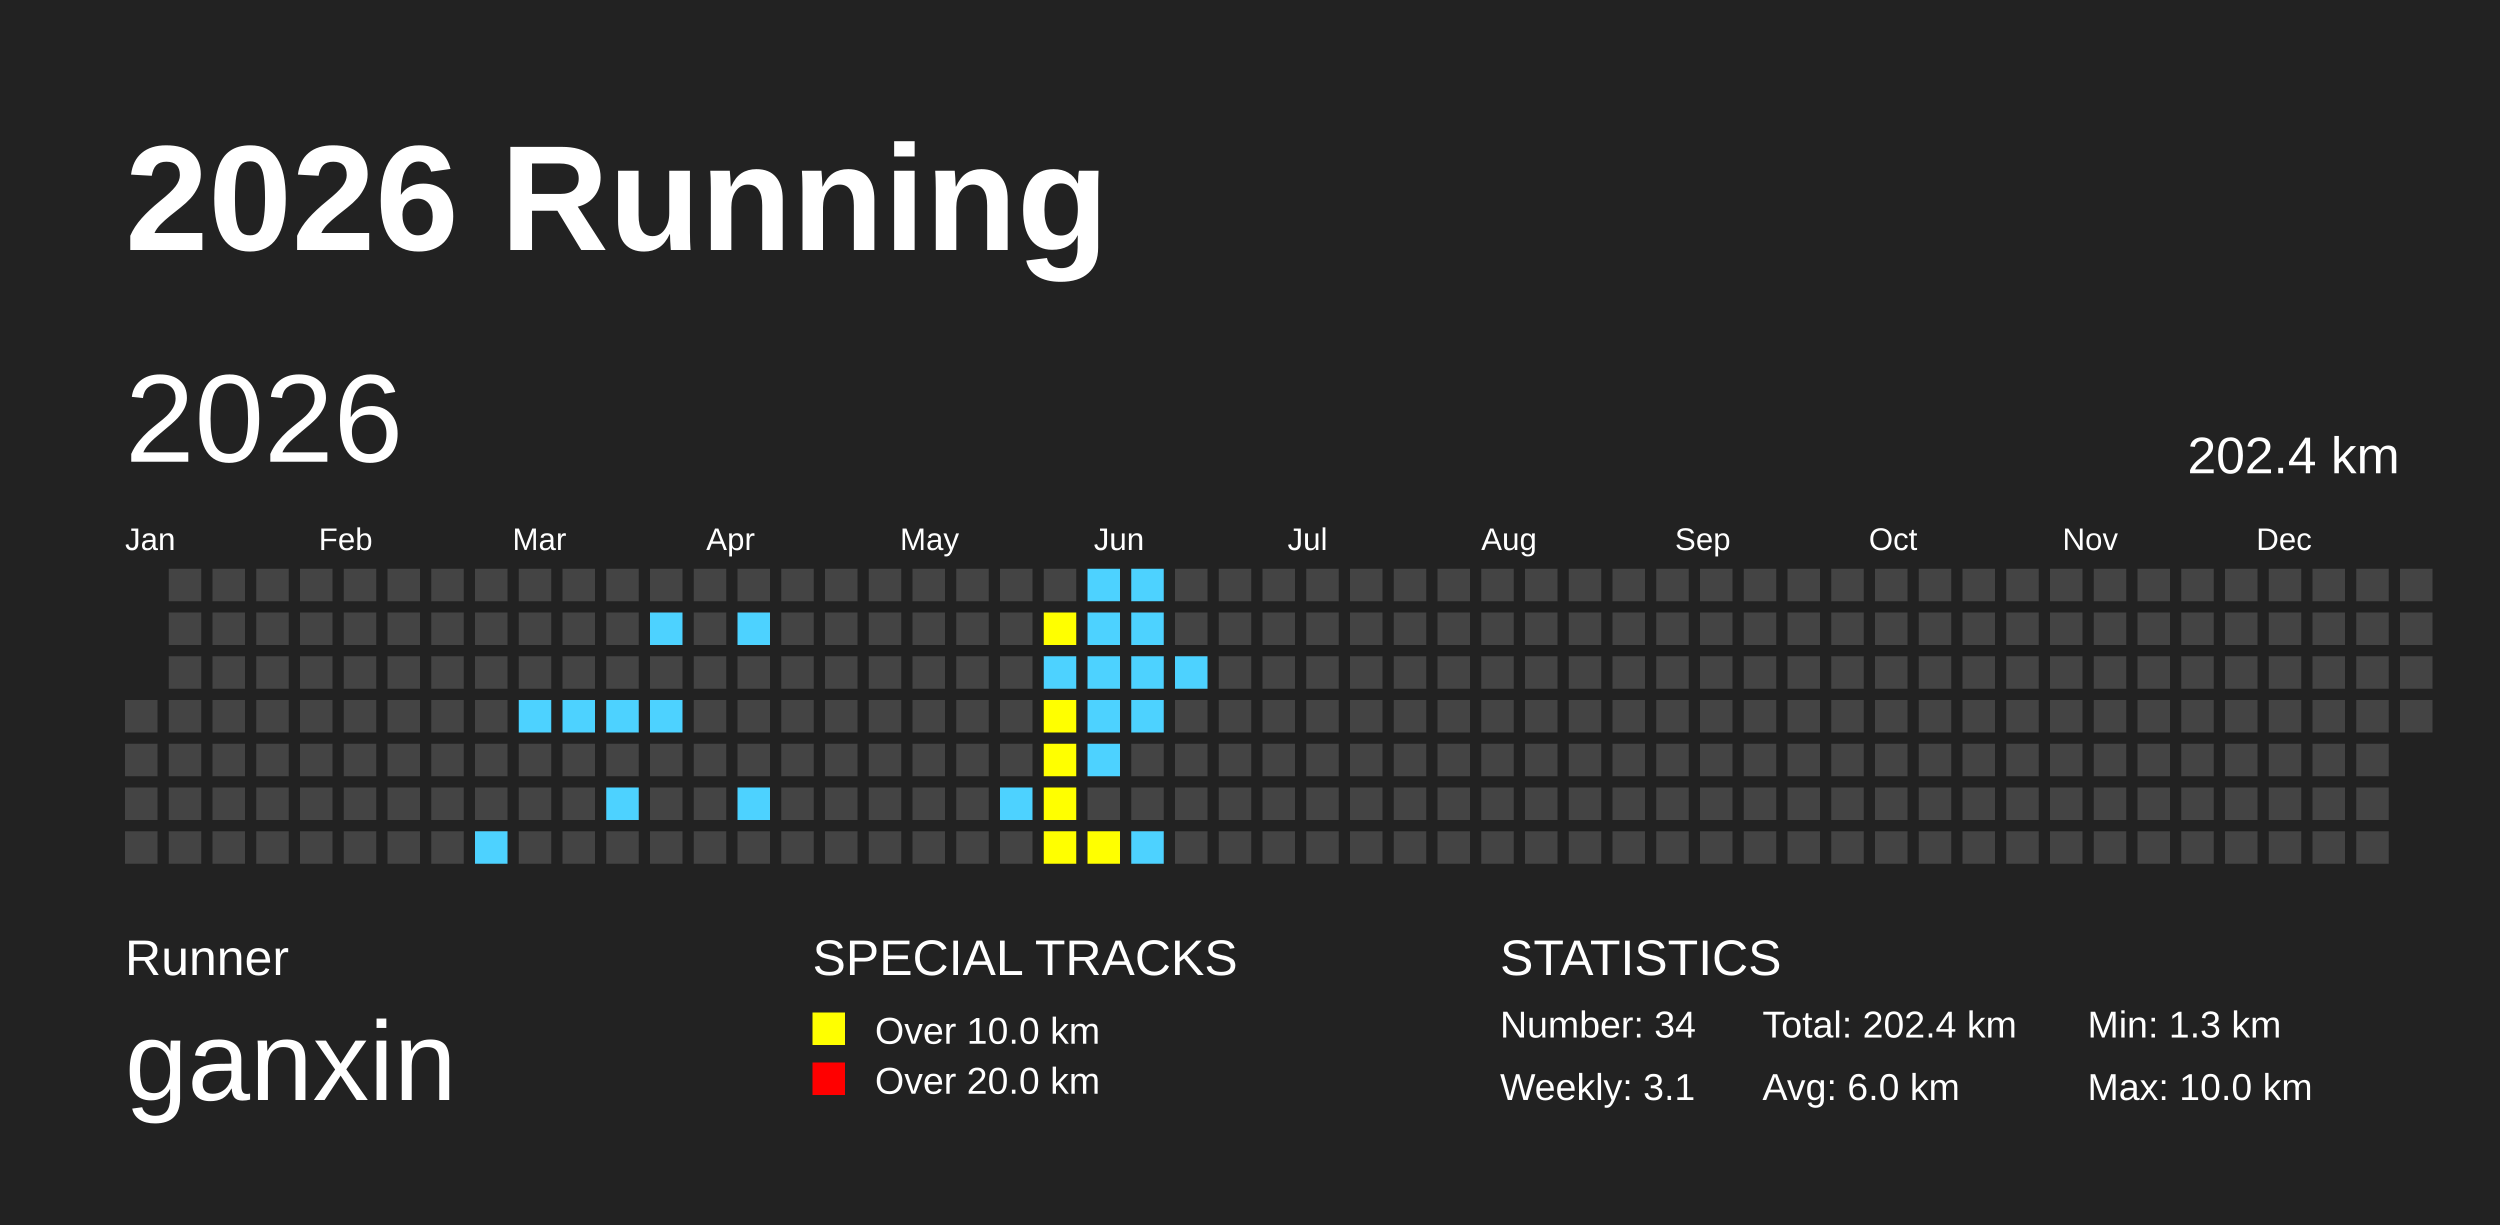
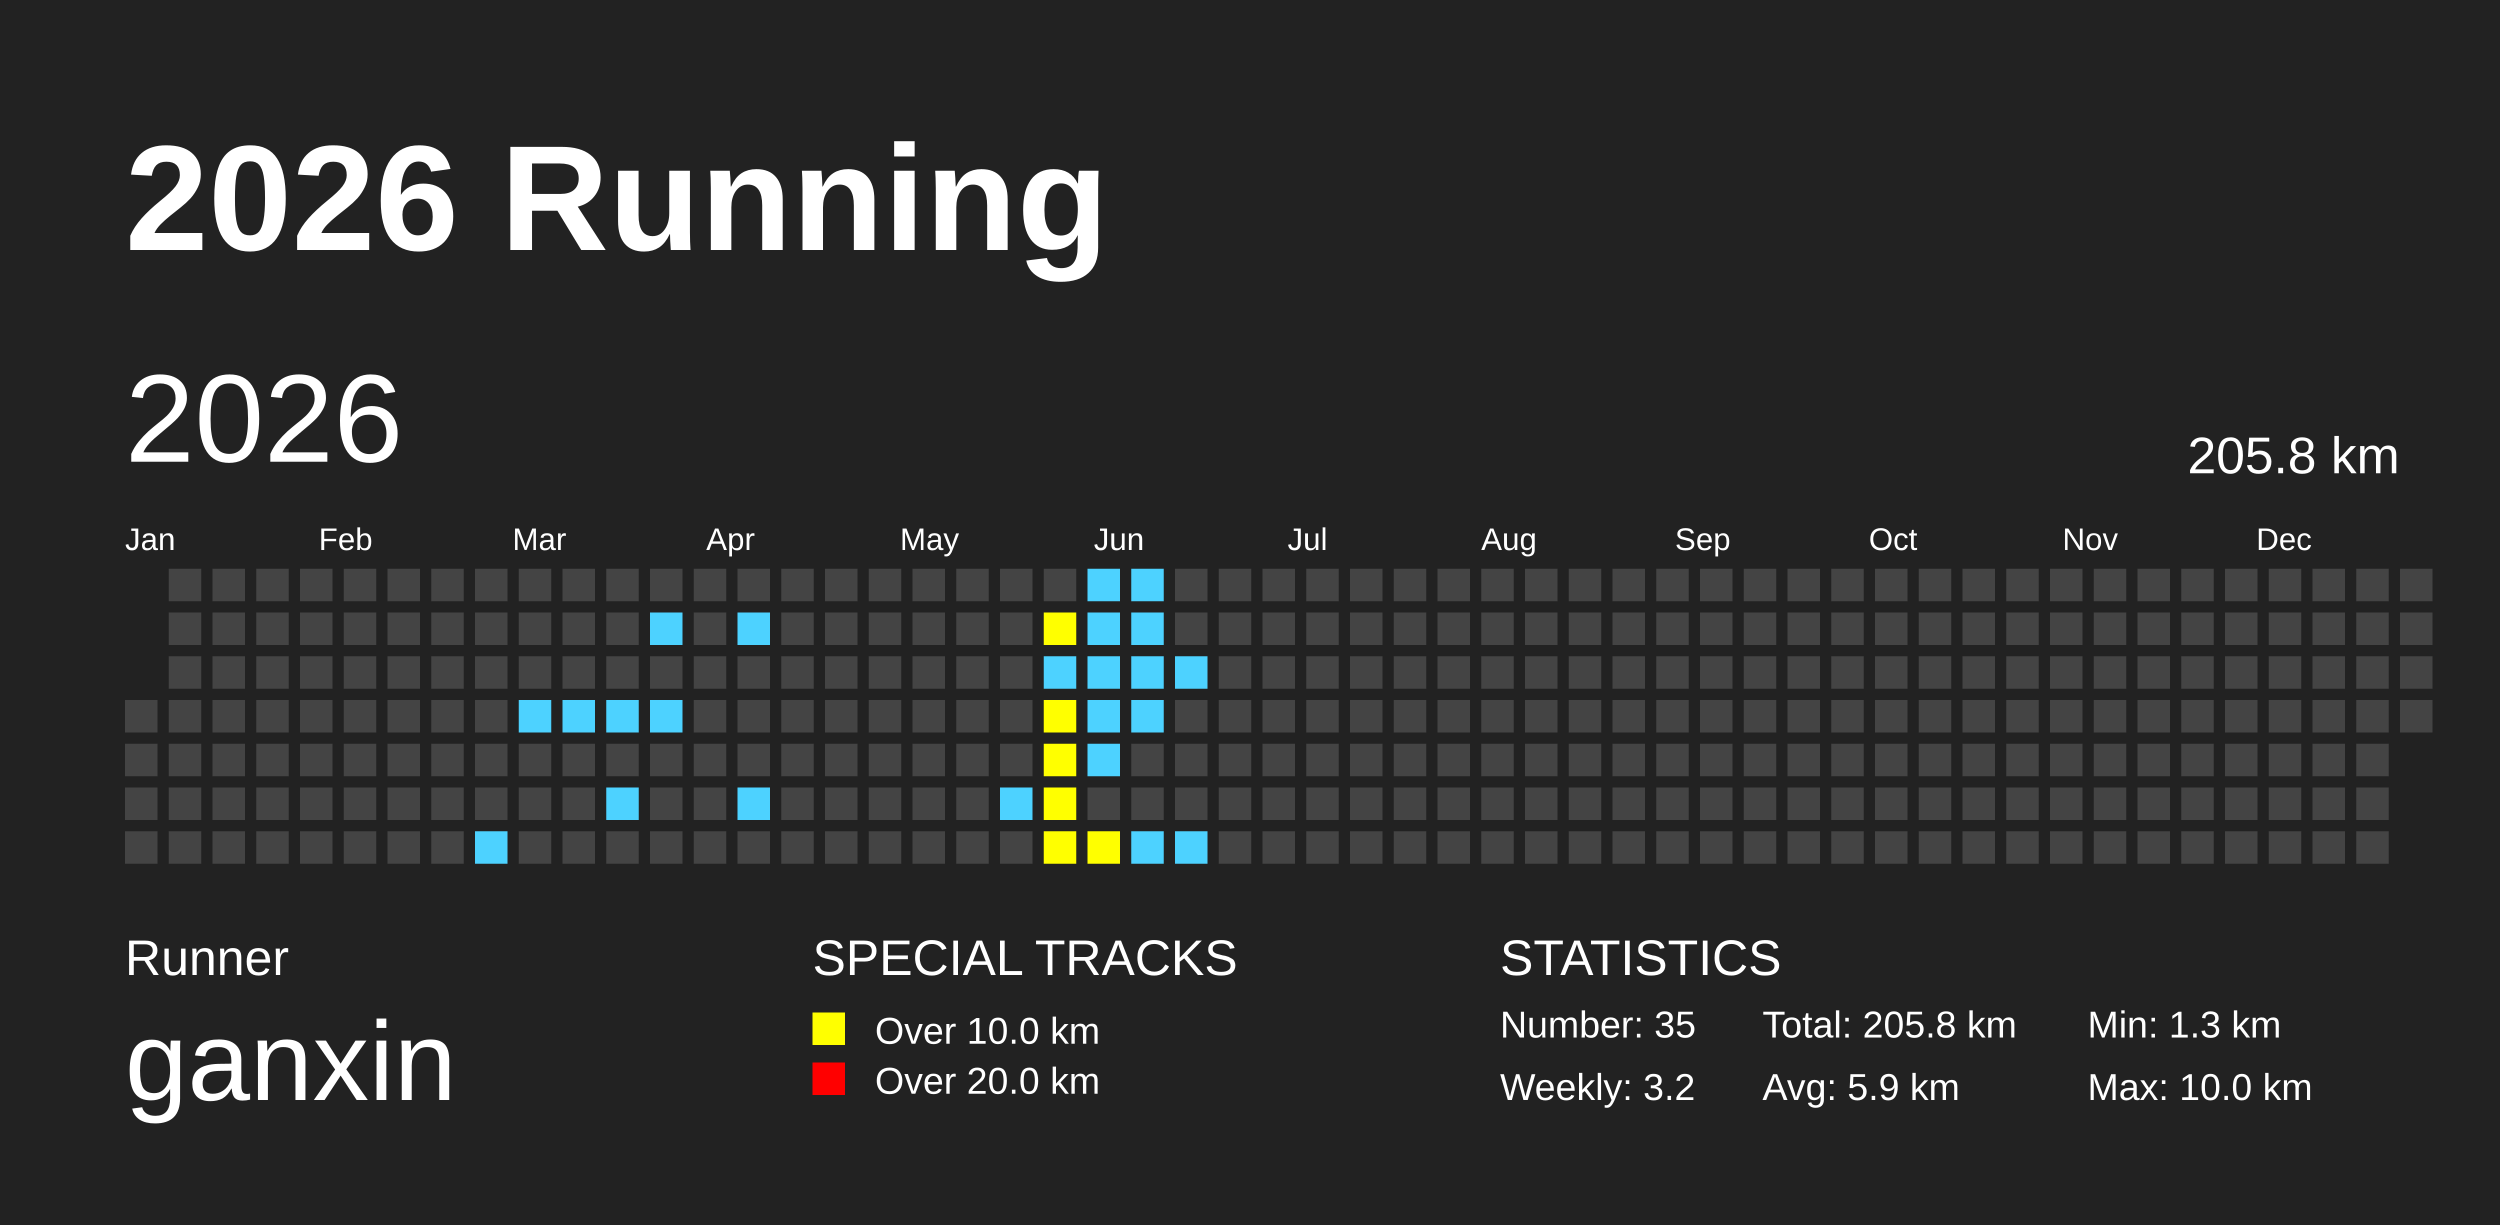
<svg xmlns="http://www.w3.org/2000/svg" baseProfile="full" height="98mm" version="1.1" viewBox="0,0,200,98" width="200mm">
  <defs>
    <pattern height="2" id="indoor-stripe" patternUnits="userSpaceOnUse" width="2">
      <line stroke="white" stroke-opacity="0.45" stroke-width="0.5" x1="0" x2="2" y1="2" y2="0" />
    </pattern>
  </defs>
  <rect fill="#222222" height="98" width="200" x="0" y="0" />
  <text fill="#FFFFFF" style="font-size:12px; font-family:Arial; font-weight:bold;" x="10" y="20">2026 Running</text>
  <text fill="#FFFFFF" style="font-size:4px; font-family:Arial" x="10" y="78">Runner</text>
  <text fill="#FFFFFF" style="font-size:9px; font-family:Arial" x="10" y="88">ganxin</text>
  <text fill="#FFFFFF" style="font-size:4px; font-family:Arial" x="65" y="78">SPECIAL TRACKS</text>
  <rect fill="yellow" height="2.6" width="2.6" x="65" y="81" />
  <text fill="#FFFFFF" style="font-size:3px; font-family:Arial" x="70" y="83.5">Over 10.0 km</text>
  <rect fill="red" height="2.6" width="2.6" x="65" y="85" />
  <text fill="#FFFFFF" style="font-size:3px; font-family:Arial" x="70" y="87.5">Over 20.0 km</text>
  <text fill="#FFFFFF" style="font-size:4px; font-family:Arial" x="120" y="78">STATISTICS</text>
-   <text fill="#FFFFFF" style="font-size:3px; font-family:Arial" x="120" y="83">Number: 34</text>
-   <text fill="#FFFFFF" style="font-size:3px; font-family:Arial" x="120" y="88">Weekly: 3.1</text>
-   <text fill="#FFFFFF" style="font-size:3px; font-family:Arial" x="141" y="83">Total: 202.4 km</text>
-   <text fill="#FFFFFF" style="font-size:3px; font-family:Arial" x="141" y="88">Avg: 6.0 km</text>
+   <text fill="#FFFFFF" style="font-size:3px; font-family:Arial" x="120" y="83">Number: 35</text>
+   <text fill="#FFFFFF" style="font-size:3px; font-family:Arial" x="120" y="88">Weekly: 3.2</text>
+   <text fill="#FFFFFF" style="font-size:3px; font-family:Arial" x="141" y="83">Total: 205.8 km</text>
+   <text fill="#FFFFFF" style="font-size:3px; font-family:Arial" x="141" y="88">Avg: 5.9 km</text>
  <text fill="#FFFFFF" style="font-size:3px; font-family:Arial" x="167" y="83">Min: 1.3 km</text>
  <text fill="#FFFFFF" style="font-size:3px; font-family:Arial" x="167" y="88">Max: 10.0 km</text>
  <text dominant-baseline="hanging" fill="#FFFFFF" style="font-size:10.0px; font-family:Arial;" x="10" y="30">2026</text>
-   <text dominant-baseline="hanging" fill="#FFFFFF" style="font-size:4.125px; font-family:Arial;" x="175" y="35">202.4 km</text>
+   <text dominant-baseline="hanging" fill="#FFFFFF" style="font-size:4.125px; font-family:Arial;" x="175" y="35">205.8 km</text>
  <text fill="#FFFFFF" style="font-size:2.5px; font-family:Arial" x="10.0" y="44">Jan</text>
  <text fill="#FFFFFF" style="font-size:2.5px; font-family:Arial" x="25.5" y="44">Feb</text>
  <text fill="#FFFFFF" style="font-size:2.5px; font-family:Arial" x="41.0" y="44">Mar</text>
  <text fill="#FFFFFF" style="font-size:2.5px; font-family:Arial" x="56.5" y="44">Apr</text>
  <text fill="#FFFFFF" style="font-size:2.5px; font-family:Arial" x="72.0" y="44">May</text>
  <text fill="#FFFFFF" style="font-size:2.5px; font-family:Arial" x="87.5" y="44">Jun</text>
  <text fill="#FFFFFF" style="font-size:2.5px; font-family:Arial" x="103.0" y="44">Jul</text>
  <text fill="#FFFFFF" style="font-size:2.5px; font-family:Arial" x="118.5" y="44">Aug</text>
  <text fill="#FFFFFF" style="font-size:2.5px; font-family:Arial" x="134.0" y="44">Sep</text>
  <text fill="#FFFFFF" style="font-size:2.5px; font-family:Arial" x="149.5" y="44">Oct</text>
  <text fill="#FFFFFF" style="font-size:2.5px; font-family:Arial" x="165.0" y="44">Nov</text>
  <text fill="#FFFFFF" style="font-size:2.5px; font-family:Arial" x="180.5" y="44">Dec</text>
  <rect fill="#444444" height="2.6" width="2.6" x="10.0" y="56.0" />
  <rect fill="#444444" height="2.6" width="2.6" x="10.0" y="59.5" />
  <rect fill="#444444" height="2.6" width="2.6" x="10.0" y="63.0" />
  <rect fill="#444444" height="2.6" width="2.6" x="10.0" y="66.5" />
  <rect fill="#444444" height="2.6" width="2.6" x="13.5" y="45.5" />
  <rect fill="#444444" height="2.6" width="2.6" x="13.5" y="49.0" />
  <rect fill="#444444" height="2.6" width="2.6" x="13.5" y="52.5" />
  <rect fill="#444444" height="2.6" width="2.6" x="13.5" y="56.0" />
  <rect fill="#444444" height="2.6" width="2.6" x="13.5" y="59.5" />
  <rect fill="#444444" height="2.6" width="2.6" x="13.5" y="63.0" />
  <rect fill="#444444" height="2.6" width="2.6" x="13.5" y="66.5" />
  <rect fill="#444444" height="2.6" width="2.6" x="17.0" y="45.5" />
  <rect fill="#444444" height="2.6" width="2.6" x="17.0" y="49.0" />
  <rect fill="#444444" height="2.6" width="2.6" x="17.0" y="52.5" />
  <rect fill="#444444" height="2.6" width="2.6" x="17.0" y="56.0" />
  <rect fill="#444444" height="2.6" width="2.6" x="17.0" y="59.5" />
  <rect fill="#444444" height="2.6" width="2.6" x="17.0" y="63.0" />
  <rect fill="#444444" height="2.6" width="2.6" x="17.0" y="66.5" />
  <rect fill="#444444" height="2.6" width="2.6" x="20.5" y="45.5" />
  <rect fill="#444444" height="2.6" width="2.6" x="20.5" y="49.0" />
  <rect fill="#444444" height="2.6" width="2.6" x="20.5" y="52.5" />
  <rect fill="#444444" height="2.6" width="2.6" x="20.5" y="56.0" />
  <rect fill="#444444" height="2.6" width="2.6" x="20.5" y="59.5" />
  <rect fill="#444444" height="2.6" width="2.6" x="20.5" y="63.0" />
  <rect fill="#444444" height="2.6" width="2.6" x="20.5" y="66.5" />
  <rect fill="#444444" height="2.6" width="2.6" x="24.0" y="45.5" />
  <rect fill="#444444" height="2.6" width="2.6" x="24.0" y="49.0" />
  <rect fill="#444444" height="2.6" width="2.6" x="24.0" y="52.5" />
  <rect fill="#444444" height="2.6" width="2.6" x="24.0" y="56.0" />
  <rect fill="#444444" height="2.6" width="2.6" x="24.0" y="59.5" />
  <rect fill="#444444" height="2.6" width="2.6" x="24.0" y="63.0" />
  <rect fill="#444444" height="2.6" width="2.6" x="24.0" y="66.5" />
  <rect fill="#444444" height="2.6" width="2.6" x="27.5" y="45.5" />
  <rect fill="#444444" height="2.6" width="2.6" x="27.5" y="49.0" />
  <rect fill="#444444" height="2.6" width="2.6" x="27.5" y="52.5" />
  <rect fill="#444444" height="2.6" width="2.6" x="27.5" y="56.0" />
  <rect fill="#444444" height="2.6" width="2.6" x="27.5" y="59.5" />
  <rect fill="#444444" height="2.6" width="2.6" x="27.5" y="63.0" />
  <rect fill="#444444" height="2.6" width="2.6" x="27.5" y="66.5" />
  <rect fill="#444444" height="2.6" width="2.6" x="31.0" y="45.5" />
  <rect fill="#444444" height="2.6" width="2.6" x="31.0" y="49.0" />
  <rect fill="#444444" height="2.6" width="2.6" x="31.0" y="52.5" />
  <rect fill="#444444" height="2.6" width="2.6" x="31.0" y="56.0" />
  <rect fill="#444444" height="2.6" width="2.6" x="31.0" y="59.5" />
  <rect fill="#444444" height="2.6" width="2.6" x="31.0" y="63.0" />
  <rect fill="#444444" height="2.6" width="2.6" x="31.0" y="66.5" />
  <rect fill="#444444" height="2.6" width="2.6" x="34.5" y="45.5" />
  <rect fill="#444444" height="2.6" width="2.6" x="34.5" y="49.0" />
  <rect fill="#444444" height="2.6" width="2.6" x="34.5" y="52.5" />
  <rect fill="#444444" height="2.6" width="2.6" x="34.5" y="56.0" />
  <rect fill="#444444" height="2.6" width="2.6" x="34.5" y="59.5" />
  <rect fill="#444444" height="2.6" width="2.6" x="34.5" y="63.0" />
  <rect fill="#444444" height="2.6" width="2.6" x="34.5" y="66.5" />
  <rect fill="#444444" height="2.6" width="2.6" x="38.0" y="45.5" />
  <rect fill="#444444" height="2.6" width="2.6" x="38.0" y="49.0" />
  <rect fill="#444444" height="2.6" width="2.6" x="38.0" y="52.5" />
  <rect fill="#444444" height="2.6" width="2.6" x="38.0" y="56.0" />
  <rect fill="#444444" height="2.6" width="2.6" x="38.0" y="59.5" />
  <rect fill="#444444" height="2.6" width="2.6" x="38.0" y="63.0" />
  <rect fill="#4DD2FF" height="2.6" width="2.6" x="38.0" y="66.5" />
  <rect fill="#444444" height="2.6" width="2.6" x="41.5" y="45.5" />
  <rect fill="#444444" height="2.6" width="2.6" x="41.5" y="49.0" />
  <rect fill="#444444" height="2.6" width="2.6" x="41.5" y="52.5" />
  <rect fill="#4DD2FF" height="2.6" width="2.6" x="41.5" y="56.0" />
  <rect fill="#444444" height="2.6" width="2.6" x="41.5" y="59.5" />
  <rect fill="#444444" height="2.6" width="2.6" x="41.5" y="63.0" />
  <rect fill="#444444" height="2.6" width="2.6" x="41.5" y="66.5" />
  <rect fill="#444444" height="2.6" width="2.6" x="45.0" y="45.5" />
  <rect fill="#444444" height="2.6" width="2.6" x="45.0" y="49.0" />
  <rect fill="#444444" height="2.6" width="2.6" x="45.0" y="52.5" />
  <rect fill="#4DD2FF" height="2.6" width="2.6" x="45.0" y="56.0" />
  <rect fill="#444444" height="2.6" width="2.6" x="45.0" y="59.5" />
  <rect fill="#444444" height="2.6" width="2.6" x="45.0" y="63.0" />
  <rect fill="#444444" height="2.6" width="2.6" x="45.0" y="66.5" />
  <rect fill="#444444" height="2.6" width="2.6" x="48.5" y="45.5" />
  <rect fill="#444444" height="2.6" width="2.6" x="48.5" y="49.0" />
  <rect fill="#444444" height="2.6" width="2.6" x="48.5" y="52.5" />
  <rect fill="#4DD2FF" height="2.6" width="2.6" x="48.5" y="56.0" />
  <rect fill="#444444" height="2.6" width="2.6" x="48.5" y="59.5" />
  <rect fill="#4DD2FF" height="2.6" width="2.6" x="48.5" y="63.0" />
  <rect fill="#444444" height="2.6" width="2.6" x="48.5" y="66.5" />
  <rect fill="#444444" height="2.6" width="2.6" x="52.0" y="45.5" />
  <rect fill="#4DD2FF" height="2.6" width="2.6" x="52.0" y="49.0" />
  <rect fill="#444444" height="2.6" width="2.6" x="52.0" y="52.5" />
  <rect fill="#4DD2FF" height="2.6" width="2.6" x="52.0" y="56.0" />
  <rect fill="#444444" height="2.6" width="2.6" x="52.0" y="59.5" />
  <rect fill="#444444" height="2.6" width="2.6" x="52.0" y="63.0" />
  <rect fill="#444444" height="2.6" width="2.6" x="52.0" y="66.5" />
  <rect fill="#444444" height="2.6" width="2.6" x="55.5" y="45.5" />
  <rect fill="#444444" height="2.6" width="2.6" x="55.5" y="49.0" />
  <rect fill="#444444" height="2.6" width="2.6" x="55.5" y="52.5" />
  <rect fill="#444444" height="2.6" width="2.6" x="55.5" y="56.0" />
  <rect fill="#444444" height="2.6" width="2.6" x="55.5" y="59.5" />
  <rect fill="#444444" height="2.6" width="2.6" x="55.5" y="63.0" />
  <rect fill="#444444" height="2.6" width="2.6" x="55.5" y="66.5" />
  <rect fill="#444444" height="2.6" width="2.6" x="59.0" y="45.5" />
  <rect fill="#4DD2FF" height="2.6" width="2.6" x="59.0" y="49.0" />
  <rect fill="#444444" height="2.6" width="2.6" x="59.0" y="52.5" />
  <rect fill="#444444" height="2.6" width="2.6" x="59.0" y="56.0" />
  <rect fill="#444444" height="2.6" width="2.6" x="59.0" y="59.5" />
  <rect fill="#4DD2FF" height="2.6" width="2.6" x="59.0" y="63.0" />
  <rect fill="#444444" height="2.6" width="2.6" x="59.0" y="66.5" />
  <rect fill="#444444" height="2.6" width="2.6" x="62.5" y="45.5" />
  <rect fill="#444444" height="2.6" width="2.6" x="62.5" y="49.0" />
  <rect fill="#444444" height="2.6" width="2.6" x="62.5" y="52.5" />
  <rect fill="#444444" height="2.6" width="2.6" x="62.5" y="56.0" />
  <rect fill="#444444" height="2.6" width="2.6" x="62.5" y="59.5" />
  <rect fill="#444444" height="2.6" width="2.6" x="62.5" y="63.0" />
  <rect fill="#444444" height="2.6" width="2.6" x="62.5" y="66.5" />
  <rect fill="#444444" height="2.6" width="2.6" x="66.0" y="45.5" />
  <rect fill="#444444" height="2.6" width="2.6" x="66.0" y="49.0" />
  <rect fill="#444444" height="2.6" width="2.6" x="66.0" y="52.5" />
  <rect fill="#444444" height="2.6" width="2.6" x="66.0" y="56.0" />
  <rect fill="#444444" height="2.6" width="2.6" x="66.0" y="59.5" />
  <rect fill="#444444" height="2.6" width="2.6" x="66.0" y="63.0" />
  <rect fill="#444444" height="2.6" width="2.6" x="66.0" y="66.5" />
  <rect fill="#444444" height="2.6" width="2.6" x="69.5" y="45.5" />
  <rect fill="#444444" height="2.6" width="2.6" x="69.5" y="49.0" />
  <rect fill="#444444" height="2.6" width="2.6" x="69.5" y="52.5" />
  <rect fill="#444444" height="2.6" width="2.6" x="69.5" y="56.0" />
  <rect fill="#444444" height="2.6" width="2.6" x="69.5" y="59.5" />
  <rect fill="#444444" height="2.6" width="2.6" x="69.5" y="63.0" />
  <rect fill="#444444" height="2.6" width="2.6" x="69.5" y="66.5" />
  <rect fill="#444444" height="2.6" width="2.6" x="73.0" y="45.5" />
  <rect fill="#444444" height="2.6" width="2.6" x="73.0" y="49.0" />
  <rect fill="#444444" height="2.6" width="2.6" x="73.0" y="52.5" />
  <rect fill="#444444" height="2.6" width="2.6" x="73.0" y="56.0" />
  <rect fill="#444444" height="2.6" width="2.6" x="73.0" y="59.5" />
  <rect fill="#444444" height="2.6" width="2.6" x="73.0" y="63.0" />
  <rect fill="#444444" height="2.6" width="2.6" x="73.0" y="66.5" />
  <rect fill="#444444" height="2.6" width="2.6" x="76.5" y="45.5" />
  <rect fill="#444444" height="2.6" width="2.6" x="76.5" y="49.0" />
  <rect fill="#444444" height="2.6" width="2.6" x="76.5" y="52.5" />
  <rect fill="#444444" height="2.6" width="2.6" x="76.5" y="56.0" />
  <rect fill="#444444" height="2.6" width="2.6" x="76.5" y="59.5" />
  <rect fill="#444444" height="2.6" width="2.6" x="76.5" y="63.0" />
  <rect fill="#444444" height="2.6" width="2.6" x="76.5" y="66.5" />
  <rect fill="#444444" height="2.6" width="2.6" x="80.0" y="45.5" />
  <rect fill="#444444" height="2.6" width="2.6" x="80.0" y="49.0" />
  <rect fill="#444444" height="2.6" width="2.6" x="80.0" y="52.5" />
  <rect fill="#444444" height="2.6" width="2.6" x="80.0" y="56.0" />
  <rect fill="#444444" height="2.6" width="2.6" x="80.0" y="59.5" />
  <rect fill="#4DD2FF" height="2.6" width="2.6" x="80.0" y="63.0" />
  <rect fill="#444444" height="2.6" width="2.6" x="80.0" y="66.5" />
  <rect fill="#444444" height="2.6" width="2.6" x="83.5" y="45.5" />
  <rect fill="yellow" height="2.6" width="2.6" x="83.5" y="49.0" />
  <rect fill="#4DD2FF" height="2.6" width="2.6" x="83.5" y="52.5" />
  <rect fill="yellow" height="2.6" width="2.6" x="83.5" y="56.0" />
  <rect fill="yellow" height="2.6" width="2.6" x="83.5" y="59.5" />
  <rect fill="yellow" height="2.6" width="2.6" x="83.5" y="63.0" />
  <rect fill="yellow" height="2.6" width="2.6" x="83.5" y="66.5" />
  <rect fill="#4DD2FF" height="2.6" width="2.6" x="87.0" y="45.5" />
  <rect fill="#4DD2FF" height="2.6" width="2.6" x="87.0" y="49.0" />
  <rect fill="#4DD2FF" height="2.6" width="2.6" x="87.0" y="52.5" />
  <rect fill="#4DD2FF" height="2.6" width="2.6" x="87.0" y="56.0" />
  <rect fill="#4DD2FF" height="2.6" width="2.6" x="87.0" y="59.5" />
  <rect fill="#444444" height="2.6" width="2.6" x="87.0" y="63.0" />
  <rect fill="yellow" height="2.6" width="2.6" x="87.0" y="66.5" />
  <rect fill="#4DD2FF" height="2.6" width="2.6" x="90.5" y="45.5" />
  <rect fill="#4DD2FF" height="2.6" width="2.6" x="90.5" y="49.0" />
  <rect fill="#4DD2FF" height="2.6" width="2.6" x="90.5" y="52.5" />
  <rect fill="#4DD2FF" height="2.6" width="2.6" x="90.5" y="56.0" />
  <rect fill="#444444" height="2.6" width="2.6" x="90.5" y="59.5" />
  <rect fill="#444444" height="2.6" width="2.6" x="90.5" y="63.0" />
  <rect fill="#4DD2FF" height="2.6" width="2.6" x="90.5" y="66.5" />
  <rect fill="#444444" height="2.6" width="2.6" x="94.0" y="45.5" />
  <rect fill="#444444" height="2.6" width="2.6" x="94.0" y="49.0" />
  <rect fill="#4DD2FF" height="2.6" width="2.6" x="94.0" y="52.5" />
  <rect fill="#444444" height="2.6" width="2.6" x="94.0" y="56.0" />
  <rect fill="#444444" height="2.6" width="2.6" x="94.0" y="59.5" />
  <rect fill="#444444" height="2.6" width="2.6" x="94.0" y="63.0" />
-   <rect fill="#444444" height="2.6" width="2.6" x="94.0" y="66.5" />
+   <rect fill="#4DD2FF" height="2.6" width="2.6" x="94.0" y="66.5" />
  <rect fill="#444444" height="2.6" width="2.6" x="97.5" y="45.5" />
  <rect fill="#444444" height="2.6" width="2.6" x="97.5" y="49.0" />
  <rect fill="#444444" height="2.6" width="2.6" x="97.5" y="52.5" />
  <rect fill="#444444" height="2.6" width="2.6" x="97.5" y="56.0" />
  <rect fill="#444444" height="2.6" width="2.6" x="97.5" y="59.5" />
  <rect fill="#444444" height="2.6" width="2.6" x="97.5" y="63.0" />
  <rect fill="#444444" height="2.6" width="2.6" x="97.5" y="66.5" />
  <rect fill="#444444" height="2.6" width="2.6" x="101.0" y="45.5" />
  <rect fill="#444444" height="2.6" width="2.6" x="101.0" y="49.0" />
  <rect fill="#444444" height="2.6" width="2.6" x="101.0" y="52.5" />
  <rect fill="#444444" height="2.6" width="2.6" x="101.0" y="56.0" />
  <rect fill="#444444" height="2.6" width="2.6" x="101.0" y="59.5" />
  <rect fill="#444444" height="2.6" width="2.6" x="101.0" y="63.0" />
  <rect fill="#444444" height="2.6" width="2.6" x="101.0" y="66.5" />
  <rect fill="#444444" height="2.6" width="2.6" x="104.5" y="45.5" />
  <rect fill="#444444" height="2.6" width="2.6" x="104.5" y="49.0" />
  <rect fill="#444444" height="2.6" width="2.6" x="104.5" y="52.5" />
  <rect fill="#444444" height="2.6" width="2.6" x="104.5" y="56.0" />
  <rect fill="#444444" height="2.6" width="2.6" x="104.5" y="59.5" />
  <rect fill="#444444" height="2.6" width="2.6" x="104.5" y="63.0" />
  <rect fill="#444444" height="2.6" width="2.6" x="104.5" y="66.5" />
  <rect fill="#444444" height="2.6" width="2.6" x="108.0" y="45.5" />
  <rect fill="#444444" height="2.6" width="2.6" x="108.0" y="49.0" />
  <rect fill="#444444" height="2.6" width="2.6" x="108.0" y="52.5" />
  <rect fill="#444444" height="2.6" width="2.6" x="108.0" y="56.0" />
  <rect fill="#444444" height="2.6" width="2.6" x="108.0" y="59.5" />
  <rect fill="#444444" height="2.6" width="2.6" x="108.0" y="63.0" />
  <rect fill="#444444" height="2.6" width="2.6" x="108.0" y="66.5" />
  <rect fill="#444444" height="2.6" width="2.6" x="111.5" y="45.5" />
  <rect fill="#444444" height="2.6" width="2.6" x="111.5" y="49.0" />
  <rect fill="#444444" height="2.6" width="2.6" x="111.5" y="52.5" />
  <rect fill="#444444" height="2.6" width="2.6" x="111.5" y="56.0" />
  <rect fill="#444444" height="2.6" width="2.6" x="111.5" y="59.5" />
  <rect fill="#444444" height="2.6" width="2.6" x="111.5" y="63.0" />
  <rect fill="#444444" height="2.6" width="2.6" x="111.5" y="66.5" />
  <rect fill="#444444" height="2.6" width="2.6" x="115.0" y="45.5" />
  <rect fill="#444444" height="2.6" width="2.6" x="115.0" y="49.0" />
  <rect fill="#444444" height="2.6" width="2.6" x="115.0" y="52.5" />
  <rect fill="#444444" height="2.6" width="2.6" x="115.0" y="56.0" />
  <rect fill="#444444" height="2.6" width="2.6" x="115.0" y="59.5" />
  <rect fill="#444444" height="2.6" width="2.6" x="115.0" y="63.0" />
  <rect fill="#444444" height="2.6" width="2.6" x="115.0" y="66.5" />
  <rect fill="#444444" height="2.6" width="2.6" x="118.5" y="45.5" />
  <rect fill="#444444" height="2.6" width="2.6" x="118.5" y="49.0" />
  <rect fill="#444444" height="2.6" width="2.6" x="118.5" y="52.5" />
  <rect fill="#444444" height="2.6" width="2.6" x="118.5" y="56.0" />
  <rect fill="#444444" height="2.6" width="2.6" x="118.5" y="59.5" />
  <rect fill="#444444" height="2.6" width="2.6" x="118.5" y="63.0" />
  <rect fill="#444444" height="2.6" width="2.6" x="118.5" y="66.5" />
  <rect fill="#444444" height="2.6" width="2.6" x="122.0" y="45.5" />
  <rect fill="#444444" height="2.6" width="2.6" x="122.0" y="49.0" />
  <rect fill="#444444" height="2.6" width="2.6" x="122.0" y="52.5" />
  <rect fill="#444444" height="2.6" width="2.6" x="122.0" y="56.0" />
  <rect fill="#444444" height="2.6" width="2.6" x="122.0" y="59.5" />
  <rect fill="#444444" height="2.6" width="2.6" x="122.0" y="63.0" />
  <rect fill="#444444" height="2.6" width="2.6" x="122.0" y="66.5" />
  <rect fill="#444444" height="2.6" width="2.6" x="125.5" y="45.5" />
  <rect fill="#444444" height="2.6" width="2.6" x="125.5" y="49.0" />
  <rect fill="#444444" height="2.6" width="2.6" x="125.5" y="52.5" />
  <rect fill="#444444" height="2.6" width="2.6" x="125.5" y="56.0" />
  <rect fill="#444444" height="2.6" width="2.6" x="125.5" y="59.5" />
  <rect fill="#444444" height="2.6" width="2.6" x="125.5" y="63.0" />
  <rect fill="#444444" height="2.6" width="2.6" x="125.5" y="66.5" />
  <rect fill="#444444" height="2.6" width="2.6" x="129.0" y="45.5" />
  <rect fill="#444444" height="2.6" width="2.6" x="129.0" y="49.0" />
  <rect fill="#444444" height="2.6" width="2.6" x="129.0" y="52.5" />
  <rect fill="#444444" height="2.6" width="2.6" x="129.0" y="56.0" />
  <rect fill="#444444" height="2.6" width="2.6" x="129.0" y="59.5" />
  <rect fill="#444444" height="2.6" width="2.6" x="129.0" y="63.0" />
  <rect fill="#444444" height="2.6" width="2.6" x="129.0" y="66.5" />
  <rect fill="#444444" height="2.6" width="2.6" x="132.5" y="45.5" />
  <rect fill="#444444" height="2.6" width="2.6" x="132.5" y="49.0" />
  <rect fill="#444444" height="2.6" width="2.6" x="132.5" y="52.5" />
  <rect fill="#444444" height="2.6" width="2.6" x="132.5" y="56.0" />
  <rect fill="#444444" height="2.6" width="2.6" x="132.5" y="59.5" />
  <rect fill="#444444" height="2.6" width="2.6" x="132.5" y="63.0" />
  <rect fill="#444444" height="2.6" width="2.6" x="132.5" y="66.5" />
  <rect fill="#444444" height="2.6" width="2.6" x="136.0" y="45.5" />
  <rect fill="#444444" height="2.6" width="2.6" x="136.0" y="49.0" />
  <rect fill="#444444" height="2.6" width="2.6" x="136.0" y="52.5" />
  <rect fill="#444444" height="2.6" width="2.6" x="136.0" y="56.0" />
  <rect fill="#444444" height="2.6" width="2.6" x="136.0" y="59.5" />
  <rect fill="#444444" height="2.6" width="2.6" x="136.0" y="63.0" />
  <rect fill="#444444" height="2.6" width="2.6" x="136.0" y="66.5" />
  <rect fill="#444444" height="2.6" width="2.6" x="139.5" y="45.5" />
  <rect fill="#444444" height="2.6" width="2.6" x="139.5" y="49.0" />
  <rect fill="#444444" height="2.6" width="2.6" x="139.5" y="52.5" />
  <rect fill="#444444" height="2.6" width="2.6" x="139.5" y="56.0" />
  <rect fill="#444444" height="2.6" width="2.6" x="139.5" y="59.5" />
  <rect fill="#444444" height="2.6" width="2.6" x="139.5" y="63.0" />
  <rect fill="#444444" height="2.6" width="2.6" x="139.5" y="66.5" />
  <rect fill="#444444" height="2.6" width="2.6" x="143.0" y="45.5" />
  <rect fill="#444444" height="2.6" width="2.6" x="143.0" y="49.0" />
  <rect fill="#444444" height="2.6" width="2.6" x="143.0" y="52.5" />
  <rect fill="#444444" height="2.6" width="2.6" x="143.0" y="56.0" />
  <rect fill="#444444" height="2.6" width="2.6" x="143.0" y="59.5" />
  <rect fill="#444444" height="2.6" width="2.6" x="143.0" y="63.0" />
  <rect fill="#444444" height="2.6" width="2.6" x="143.0" y="66.5" />
  <rect fill="#444444" height="2.6" width="2.6" x="146.5" y="45.5" />
  <rect fill="#444444" height="2.6" width="2.6" x="146.5" y="49.0" />
  <rect fill="#444444" height="2.6" width="2.6" x="146.5" y="52.5" />
  <rect fill="#444444" height="2.6" width="2.6" x="146.5" y="56.0" />
  <rect fill="#444444" height="2.6" width="2.6" x="146.5" y="59.5" />
  <rect fill="#444444" height="2.6" width="2.6" x="146.5" y="63.0" />
  <rect fill="#444444" height="2.6" width="2.6" x="146.5" y="66.5" />
  <rect fill="#444444" height="2.6" width="2.6" x="150.0" y="45.5" />
  <rect fill="#444444" height="2.6" width="2.6" x="150.0" y="49.0" />
  <rect fill="#444444" height="2.6" width="2.6" x="150.0" y="52.5" />
  <rect fill="#444444" height="2.6" width="2.6" x="150.0" y="56.0" />
  <rect fill="#444444" height="2.6" width="2.6" x="150.0" y="59.5" />
  <rect fill="#444444" height="2.6" width="2.6" x="150.0" y="63.0" />
  <rect fill="#444444" height="2.6" width="2.6" x="150.0" y="66.5" />
  <rect fill="#444444" height="2.6" width="2.6" x="153.5" y="45.5" />
  <rect fill="#444444" height="2.6" width="2.6" x="153.5" y="49.0" />
  <rect fill="#444444" height="2.6" width="2.6" x="153.5" y="52.5" />
  <rect fill="#444444" height="2.6" width="2.6" x="153.5" y="56.0" />
  <rect fill="#444444" height="2.6" width="2.6" x="153.5" y="59.5" />
  <rect fill="#444444" height="2.6" width="2.6" x="153.5" y="63.0" />
  <rect fill="#444444" height="2.6" width="2.6" x="153.5" y="66.5" />
  <rect fill="#444444" height="2.6" width="2.6" x="157.0" y="45.5" />
  <rect fill="#444444" height="2.6" width="2.6" x="157.0" y="49.0" />
  <rect fill="#444444" height="2.6" width="2.6" x="157.0" y="52.5" />
  <rect fill="#444444" height="2.6" width="2.6" x="157.0" y="56.0" />
  <rect fill="#444444" height="2.6" width="2.6" x="157.0" y="59.5" />
  <rect fill="#444444" height="2.6" width="2.6" x="157.0" y="63.0" />
  <rect fill="#444444" height="2.6" width="2.6" x="157.0" y="66.5" />
  <rect fill="#444444" height="2.6" width="2.6" x="160.5" y="45.5" />
  <rect fill="#444444" height="2.6" width="2.6" x="160.5" y="49.0" />
  <rect fill="#444444" height="2.6" width="2.6" x="160.5" y="52.5" />
  <rect fill="#444444" height="2.6" width="2.6" x="160.5" y="56.0" />
  <rect fill="#444444" height="2.6" width="2.6" x="160.5" y="59.5" />
  <rect fill="#444444" height="2.6" width="2.6" x="160.5" y="63.0" />
  <rect fill="#444444" height="2.6" width="2.6" x="160.5" y="66.5" />
  <rect fill="#444444" height="2.6" width="2.6" x="164.0" y="45.5" />
  <rect fill="#444444" height="2.6" width="2.6" x="164.0" y="49.0" />
  <rect fill="#444444" height="2.6" width="2.6" x="164.0" y="52.5" />
  <rect fill="#444444" height="2.6" width="2.6" x="164.0" y="56.0" />
  <rect fill="#444444" height="2.6" width="2.6" x="164.0" y="59.5" />
  <rect fill="#444444" height="2.6" width="2.6" x="164.0" y="63.0" />
  <rect fill="#444444" height="2.6" width="2.6" x="164.0" y="66.5" />
  <rect fill="#444444" height="2.6" width="2.6" x="167.5" y="45.5" />
  <rect fill="#444444" height="2.6" width="2.6" x="167.5" y="49.0" />
  <rect fill="#444444" height="2.6" width="2.6" x="167.5" y="52.5" />
  <rect fill="#444444" height="2.6" width="2.6" x="167.5" y="56.0" />
  <rect fill="#444444" height="2.6" width="2.6" x="167.5" y="59.5" />
  <rect fill="#444444" height="2.6" width="2.6" x="167.5" y="63.0" />
  <rect fill="#444444" height="2.6" width="2.6" x="167.5" y="66.5" />
  <rect fill="#444444" height="2.6" width="2.6" x="171.0" y="45.5" />
  <rect fill="#444444" height="2.6" width="2.6" x="171.0" y="49.0" />
  <rect fill="#444444" height="2.6" width="2.6" x="171.0" y="52.5" />
  <rect fill="#444444" height="2.6" width="2.6" x="171.0" y="56.0" />
  <rect fill="#444444" height="2.6" width="2.6" x="171.0" y="59.5" />
  <rect fill="#444444" height="2.6" width="2.6" x="171.0" y="63.0" />
  <rect fill="#444444" height="2.6" width="2.6" x="171.0" y="66.5" />
  <rect fill="#444444" height="2.6" width="2.6" x="174.5" y="45.5" />
  <rect fill="#444444" height="2.6" width="2.6" x="174.5" y="49.0" />
  <rect fill="#444444" height="2.6" width="2.6" x="174.5" y="52.5" />
  <rect fill="#444444" height="2.6" width="2.6" x="174.5" y="56.0" />
  <rect fill="#444444" height="2.6" width="2.6" x="174.5" y="59.5" />
  <rect fill="#444444" height="2.6" width="2.6" x="174.5" y="63.0" />
  <rect fill="#444444" height="2.6" width="2.6" x="174.5" y="66.5" />
  <rect fill="#444444" height="2.6" width="2.6" x="178.0" y="45.5" />
  <rect fill="#444444" height="2.6" width="2.6" x="178.0" y="49.0" />
  <rect fill="#444444" height="2.6" width="2.6" x="178.0" y="52.5" />
  <rect fill="#444444" height="2.6" width="2.6" x="178.0" y="56.0" />
  <rect fill="#444444" height="2.6" width="2.6" x="178.0" y="59.5" />
  <rect fill="#444444" height="2.6" width="2.6" x="178.0" y="63.0" />
  <rect fill="#444444" height="2.6" width="2.6" x="178.0" y="66.5" />
  <rect fill="#444444" height="2.6" width="2.6" x="181.5" y="45.5" />
  <rect fill="#444444" height="2.6" width="2.6" x="181.5" y="49.0" />
  <rect fill="#444444" height="2.6" width="2.6" x="181.5" y="52.5" />
  <rect fill="#444444" height="2.6" width="2.6" x="181.5" y="56.0" />
  <rect fill="#444444" height="2.6" width="2.6" x="181.5" y="59.5" />
  <rect fill="#444444" height="2.6" width="2.6" x="181.5" y="63.0" />
  <rect fill="#444444" height="2.6" width="2.6" x="181.5" y="66.5" />
  <rect fill="#444444" height="2.6" width="2.6" x="185.0" y="45.5" />
  <rect fill="#444444" height="2.6" width="2.6" x="185.0" y="49.0" />
  <rect fill="#444444" height="2.6" width="2.6" x="185.0" y="52.5" />
  <rect fill="#444444" height="2.6" width="2.6" x="185.0" y="56.0" />
  <rect fill="#444444" height="2.6" width="2.6" x="185.0" y="59.5" />
  <rect fill="#444444" height="2.6" width="2.6" x="185.0" y="63.0" />
  <rect fill="#444444" height="2.6" width="2.6" x="185.0" y="66.5" />
  <rect fill="#444444" height="2.6" width="2.6" x="188.5" y="45.5" />
  <rect fill="#444444" height="2.6" width="2.6" x="188.5" y="49.0" />
  <rect fill="#444444" height="2.6" width="2.6" x="188.5" y="52.5" />
  <rect fill="#444444" height="2.6" width="2.6" x="188.5" y="56.0" />
  <rect fill="#444444" height="2.6" width="2.6" x="188.5" y="59.5" />
  <rect fill="#444444" height="2.6" width="2.6" x="188.5" y="63.0" />
  <rect fill="#444444" height="2.6" width="2.6" x="188.5" y="66.5" />
  <rect fill="#444444" height="2.6" width="2.6" x="192.0" y="45.5" />
  <rect fill="#444444" height="2.6" width="2.6" x="192.0" y="49.0" />
  <rect fill="#444444" height="2.6" width="2.6" x="192.0" y="52.5" />
  <rect fill="#444444" height="2.6" width="2.6" x="192.0" y="56.0" />
</svg>
